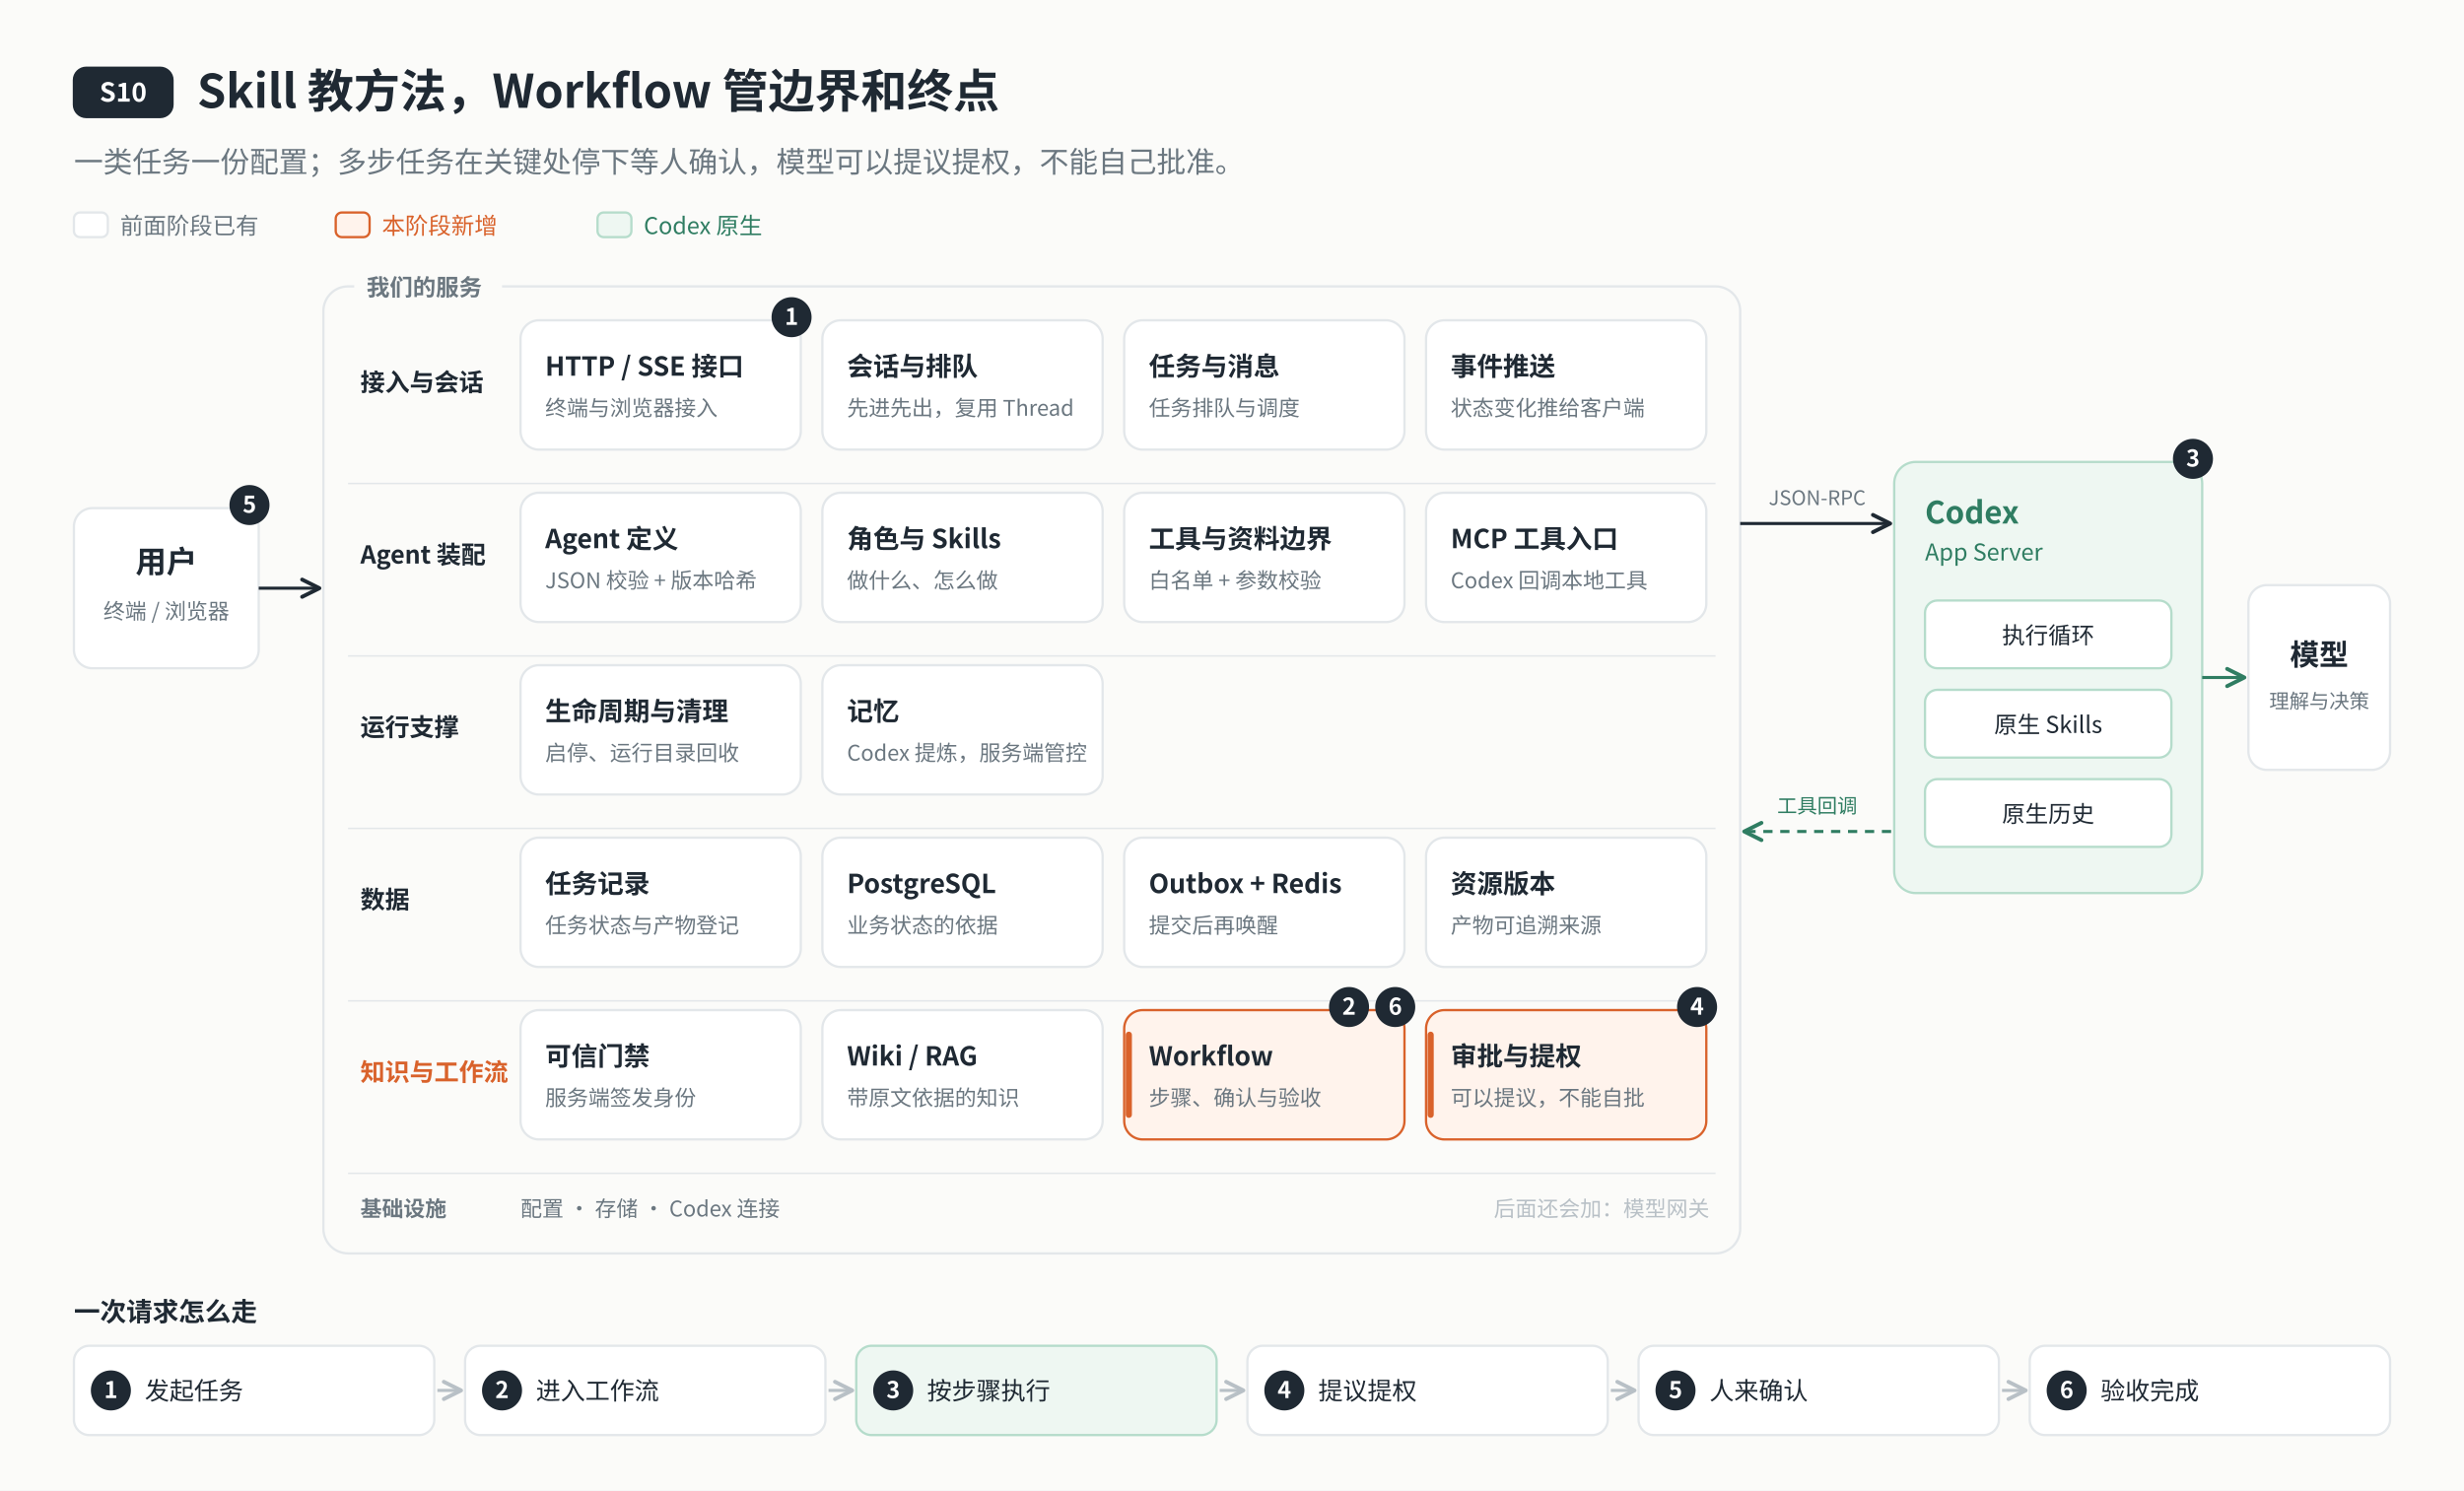
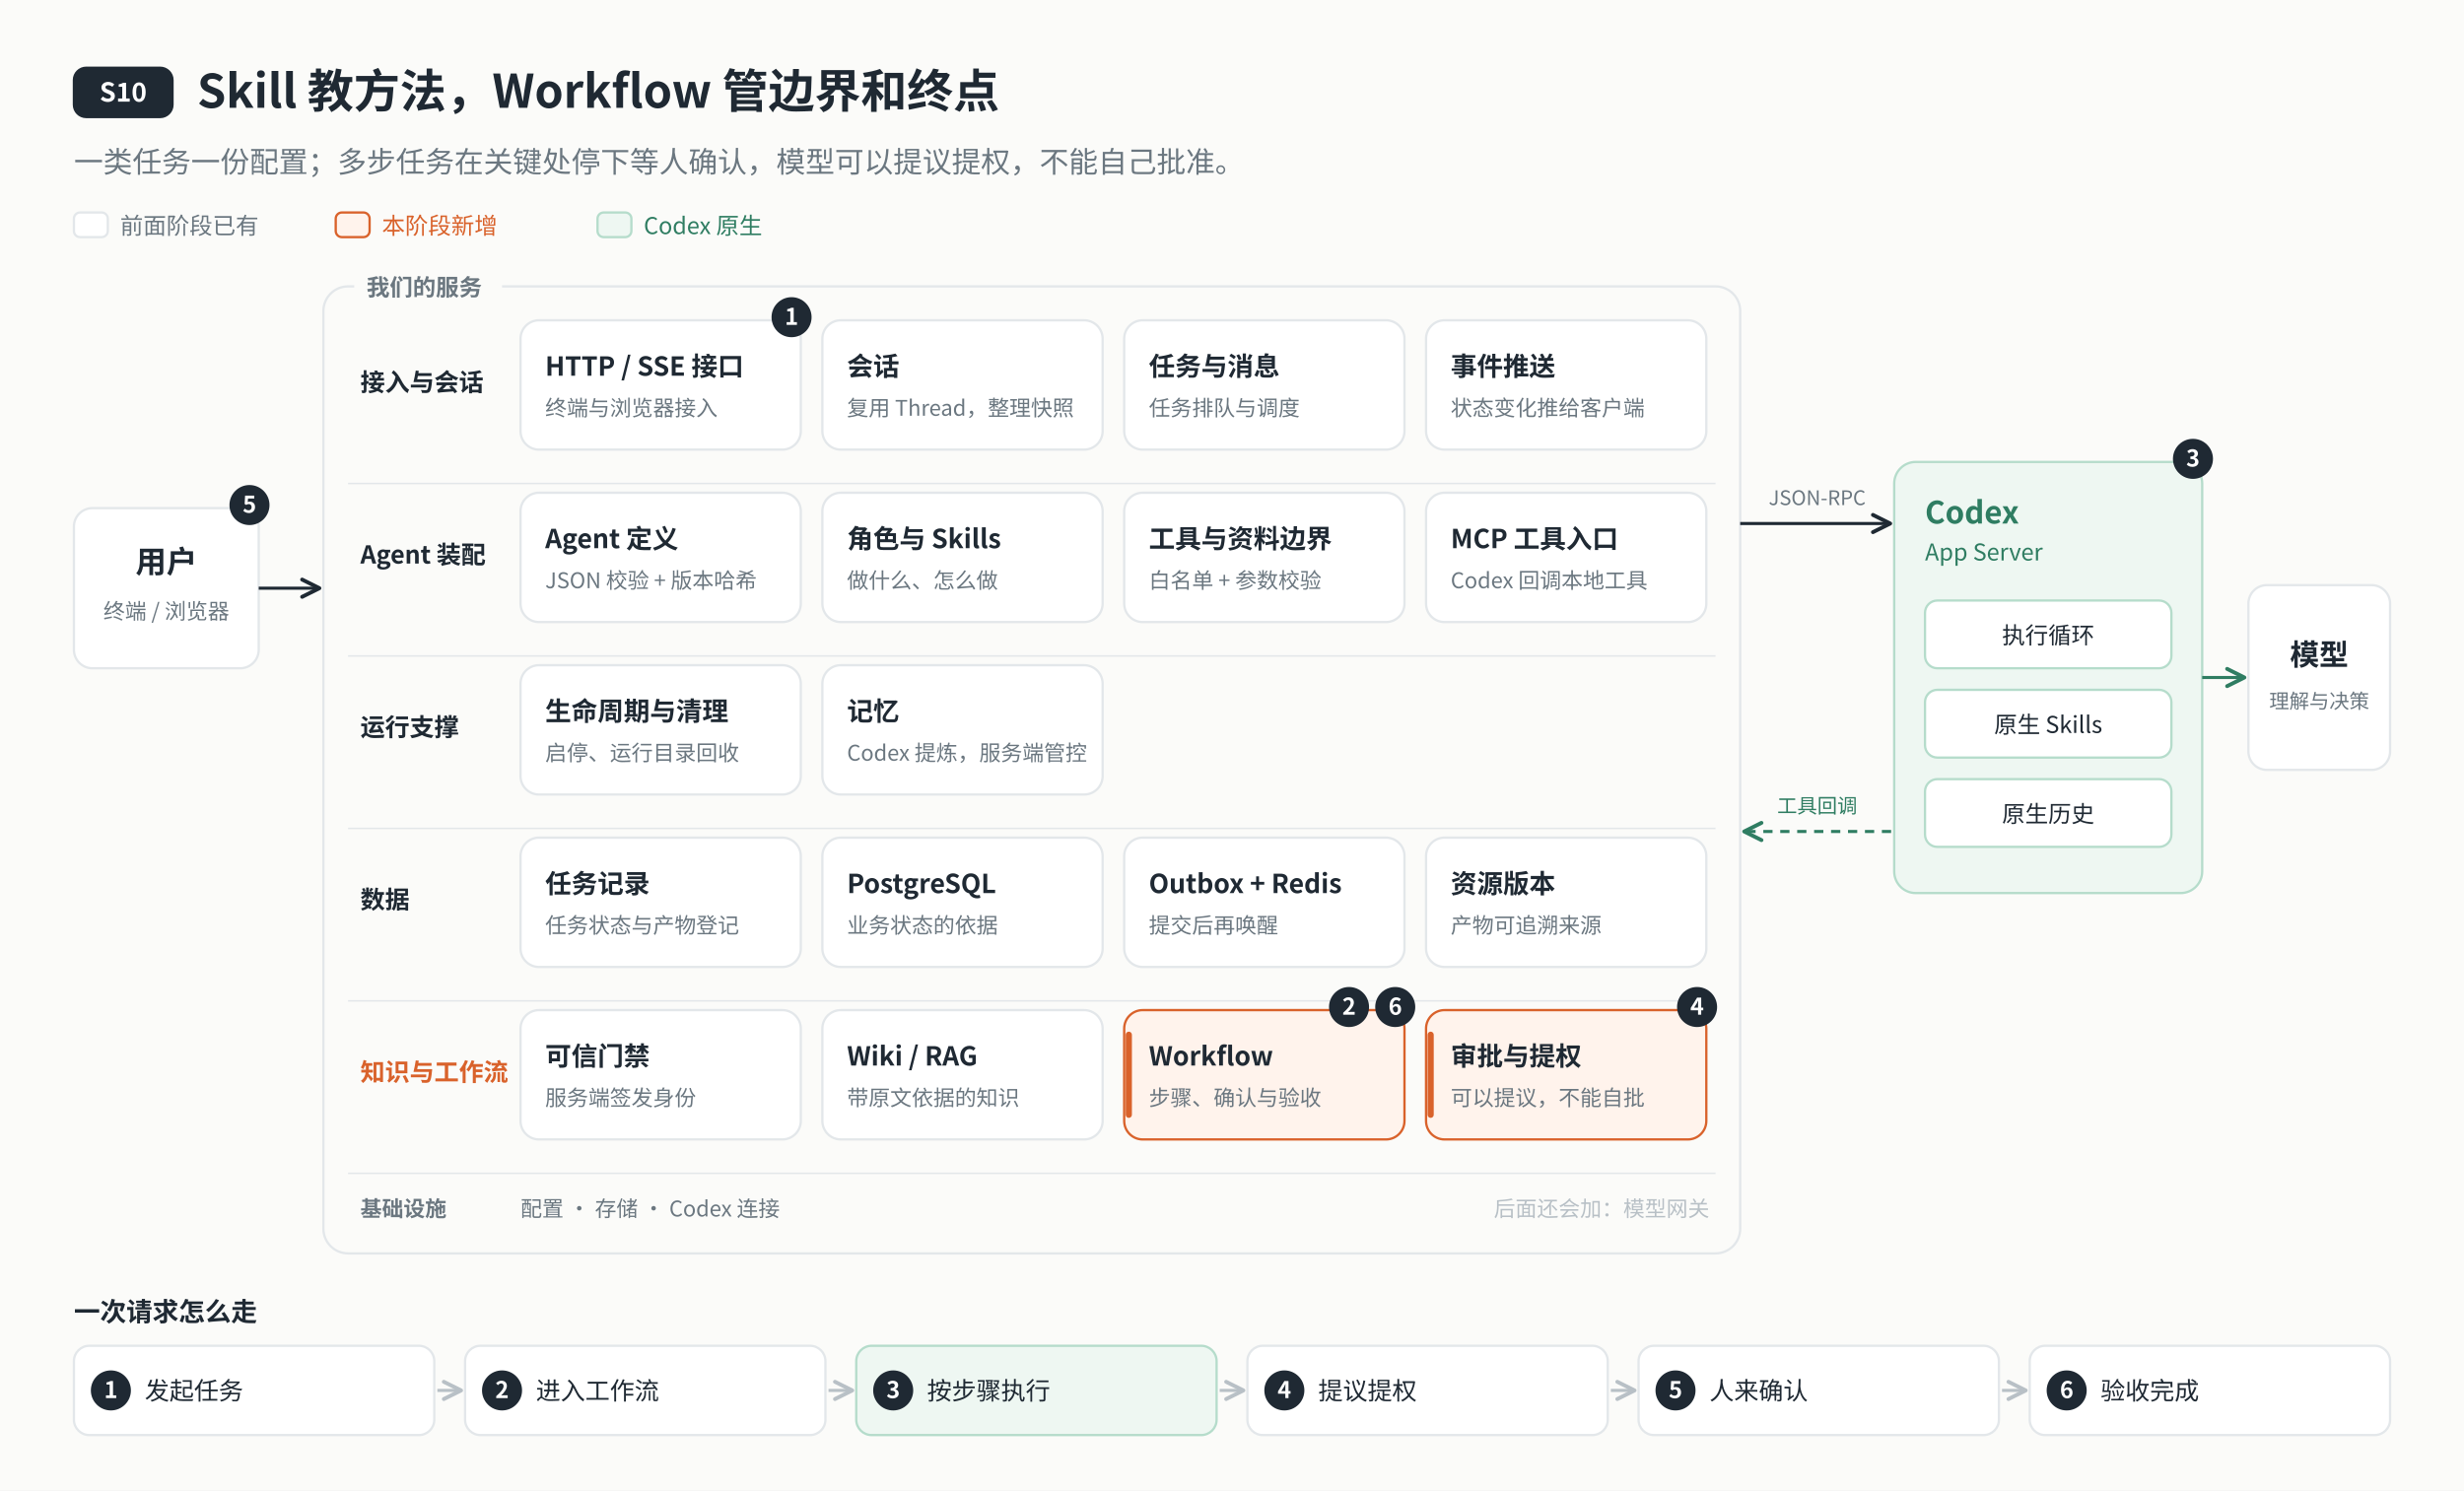
<svg xmlns="http://www.w3.org/2000/svg" width="1600" height="968" viewBox="0 0 1600 968" role="img" aria-labelledby="title desc">
  <defs>
    <marker id="mB8C0C6" viewBox="0 0 10 10" refX="8" refY="5" markerWidth="7" markerHeight="7" orient="auto-start-reverse">
      <path d="M1 1 L9 5 L1 9" fill="none" stroke="#B8C0C6" stroke-width="1.8" stroke-linecap="round" stroke-linejoin="round" />
    </marker>
    <marker id="m1F2933" viewBox="0 0 10 10" refX="8" refY="5" markerWidth="7" markerHeight="7" orient="auto-start-reverse">
      <path d="M1 1 L9 5 L1 9" fill="none" stroke="#1F2933" stroke-width="1.8" stroke-linecap="round" stroke-linejoin="round" />
    </marker>
    <marker id="m2F7D62" viewBox="0 0 10 10" refX="8" refY="5" markerWidth="7" markerHeight="7" orient="auto-start-reverse">
      <path d="M1 1 L9 5 L1 9" fill="none" stroke="#2F7D62" stroke-width="1.8" stroke-linecap="round" stroke-linejoin="round" />
    </marker>
  </defs>
  <g font-family="PingFang SC, Microsoft YaHei, Noto Sans CJK SC, sans-serif">
    <rect x="0" y="0" width="1600" height="968" fill="#FBFBF9" />
    <rect x="48" y="44" width="64" height="32" rx="8" fill="#1F2933" stroke="#1F2933" stroke-width="1.5" />
    <text x="80" y="66" font-size="17" fill="#fff" font-weight="700" text-anchor="middle">S10</text>
    <text x="128" y="70" font-size="30" fill="#1F2933" font-weight="700" text-anchor="start">Skill 教方法，Workflow 管边界和终点</text>
    <text x="48" y="112" font-size="19" fill="#6B7780" font-weight="400" text-anchor="start">一类任务一份配置；多步任务在关键处停下等人确认，模型可以提议提权，不能自己批准。</text>
    <rect x="48" y="138" width="22" height="16" rx="4" fill="#FFFFFF" stroke="#E3E7EA" stroke-width="1.5" />
    <text x="78" y="152" font-size="15" fill="#6B7780" font-weight="400" text-anchor="start">前面阶段已有</text>
    <rect x="218" y="138" width="22" height="16" rx="4" fill="#FFF3EC" stroke="#D9622B" stroke-width="1.5" />
    <text x="248" y="152" font-size="15" fill="#D9622B" font-weight="400" text-anchor="start">本阶段新增</text>
    <rect x="388" y="138" width="22" height="16" rx="4" fill="#EEF7F2" stroke="#B5DCCB" stroke-width="1.5" />
    <text x="418" y="152" font-size="15" fill="#2F7D62" font-weight="400" text-anchor="start">Codex 原生</text>
    <rect x="48" y="330" width="120" height="104" rx="12" fill="#FFFFFF" stroke="#E3E7EA" stroke-width="1.5" />
    <text x="108" y="372" font-size="20" fill="#1F2933" font-weight="600" text-anchor="middle">用户</text>
    <text x="108" y="402" font-size="14" fill="#6B7780" font-weight="400" text-anchor="middle">终端 / 浏览器</text>
    <rect x="210" y="186" width="920" height="628" rx="16" fill="none" stroke="#E3E7EA" stroke-width="1.5" />
    <rect x="230" y="175" width="96" height="22" fill="#FBFBF9" />
    <text x="238" y="192" font-size="15" fill="#6B7780" font-weight="600" text-anchor="start">我们的服务</text>
    <text x="234" y="254" font-size="16" fill="#1F2933" font-weight="600" text-anchor="start">接入与会话</text>
    <rect x="338" y="208" width="182" height="84" rx="12" fill="#FFFFFF" stroke="#E3E7EA" stroke-width="1.5" />
    <text x="354" y="244" font-size="17" fill="#1F2933" font-weight="600" text-anchor="start">HTTP / SSE 接口</text>
    <text x="354" y="270" font-size="14" fill="#6B7780" font-weight="400" text-anchor="start">终端与浏览器接入</text>
    <rect x="534" y="208" width="182" height="84" rx="12" fill="#FFFFFF" stroke="#E3E7EA" stroke-width="1.5" />
-     <text x="550" y="244" font-size="17" fill="#1F2933" font-weight="600" text-anchor="start">会话与排队</text>
-     <text x="550" y="270" font-size="14" fill="#6B7780" font-weight="400" text-anchor="start">先进先出，复用 Thread</text>
+     <text x="550" y="244" font-size="17" fill="#1F2933" font-weight="600" text-anchor="start">会话</text>
+     <text x="550" y="270" font-size="14" fill="#6B7780" font-weight="400" text-anchor="start">复用 Thread，整理快照</text>
    <rect x="730" y="208" width="182" height="84" rx="12" fill="#FFFFFF" stroke="#E3E7EA" stroke-width="1.5" />
    <text x="746" y="244" font-size="17" fill="#1F2933" font-weight="600" text-anchor="start">任务与消息</text>
    <text x="746" y="270" font-size="14" fill="#6B7780" font-weight="400" text-anchor="start">任务排队与调度</text>
    <rect x="926" y="208" width="182" height="84" rx="12" fill="#FFFFFF" stroke="#E3E7EA" stroke-width="1.5" />
    <text x="942" y="244" font-size="17" fill="#1F2933" font-weight="600" text-anchor="start">事件推送</text>
    <text x="942" y="270" font-size="14" fill="#6B7780" font-weight="400" text-anchor="start">状态变化推给客户端</text>
    <text x="234" y="366" font-size="16" fill="#1F2933" font-weight="600" text-anchor="start">Agent 装配</text>
    <line x1="226" y1="314" x2="1114" y2="314" stroke="#E3E7EA" stroke-width="1" />
    <rect x="338" y="320" width="182" height="84" rx="12" fill="#FFFFFF" stroke="#E3E7EA" stroke-width="1.5" />
    <text x="354" y="356" font-size="17" fill="#1F2933" font-weight="600" text-anchor="start">Agent 定义</text>
    <text x="354" y="382" font-size="14" fill="#6B7780" font-weight="400" text-anchor="start">JSON 校验 + 版本哈希</text>
    <rect x="534" y="320" width="182" height="84" rx="12" fill="#FFFFFF" stroke="#E3E7EA" stroke-width="1.5" />
    <text x="550" y="356" font-size="17" fill="#1F2933" font-weight="600" text-anchor="start">角色与 Skills</text>
    <text x="550" y="382" font-size="14" fill="#6B7780" font-weight="400" text-anchor="start">做什么、怎么做</text>
    <rect x="730" y="320" width="182" height="84" rx="12" fill="#FFFFFF" stroke="#E3E7EA" stroke-width="1.5" />
    <text x="746" y="356" font-size="17" fill="#1F2933" font-weight="600" text-anchor="start">工具与资料边界</text>
    <text x="746" y="382" font-size="14" fill="#6B7780" font-weight="400" text-anchor="start">白名单 + 参数校验</text>
    <rect x="926" y="320" width="182" height="84" rx="12" fill="#FFFFFF" stroke="#E3E7EA" stroke-width="1.5" />
    <text x="942" y="356" font-size="17" fill="#1F2933" font-weight="600" text-anchor="start">MCP 工具入口</text>
    <text x="942" y="382" font-size="14" fill="#6B7780" font-weight="400" text-anchor="start">Codex 回调本地工具</text>
    <text x="234" y="478" font-size="16" fill="#1F2933" font-weight="600" text-anchor="start">运行支撑</text>
    <line x1="226" y1="426" x2="1114" y2="426" stroke="#E3E7EA" stroke-width="1" />
    <rect x="338" y="432" width="182" height="84" rx="12" fill="#FFFFFF" stroke="#E3E7EA" stroke-width="1.5" />
    <text x="354" y="468" font-size="17" fill="#1F2933" font-weight="600" text-anchor="start">生命周期与清理</text>
    <text x="354" y="494" font-size="14" fill="#6B7780" font-weight="400" text-anchor="start">启停、运行目录回收</text>
    <rect x="534" y="432" width="182" height="84" rx="12" fill="#FFFFFF" stroke="#E3E7EA" stroke-width="1.5" />
    <text x="550" y="468" font-size="17" fill="#1F2933" font-weight="600" text-anchor="start">记忆</text>
    <text x="550" y="494" font-size="14" fill="#6B7780" font-weight="400" text-anchor="start">Codex 提炼，服务端管控</text>
    <text x="234" y="590" font-size="16" fill="#1F2933" font-weight="600" text-anchor="start">数据</text>
    <line x1="226" y1="538" x2="1114" y2="538" stroke="#E3E7EA" stroke-width="1" />
    <rect x="338" y="544" width="182" height="84" rx="12" fill="#FFFFFF" stroke="#E3E7EA" stroke-width="1.5" />
    <text x="354" y="580" font-size="17" fill="#1F2933" font-weight="600" text-anchor="start">任务记录</text>
    <text x="354" y="606" font-size="14" fill="#6B7780" font-weight="400" text-anchor="start">任务状态与产物登记</text>
    <rect x="534" y="544" width="182" height="84" rx="12" fill="#FFFFFF" stroke="#E3E7EA" stroke-width="1.5" />
    <text x="550" y="580" font-size="17" fill="#1F2933" font-weight="600" text-anchor="start">PostgreSQL</text>
    <text x="550" y="606" font-size="14" fill="#6B7780" font-weight="400" text-anchor="start">业务状态的依据</text>
    <rect x="730" y="544" width="182" height="84" rx="12" fill="#FFFFFF" stroke="#E3E7EA" stroke-width="1.5" />
    <text x="746" y="580" font-size="17" fill="#1F2933" font-weight="600" text-anchor="start">Outbox + Redis</text>
    <text x="746" y="606" font-size="14" fill="#6B7780" font-weight="400" text-anchor="start">提交后再唤醒</text>
    <rect x="926" y="544" width="182" height="84" rx="12" fill="#FFFFFF" stroke="#E3E7EA" stroke-width="1.5" />
    <text x="942" y="580" font-size="17" fill="#1F2933" font-weight="600" text-anchor="start">资源版本</text>
    <text x="942" y="606" font-size="14" fill="#6B7780" font-weight="400" text-anchor="start">产物可追溯来源</text>
    <text x="234" y="702" font-size="16" fill="#D9622B" font-weight="600" text-anchor="start">知识与工作流</text>
    <line x1="226" y1="650" x2="1114" y2="650" stroke="#E3E7EA" stroke-width="1" />
    <rect x="338" y="656" width="182" height="84" rx="12" fill="#FFFFFF" stroke="#E3E7EA" stroke-width="1.5" />
    <text x="354" y="692" font-size="17" fill="#1F2933" font-weight="600" text-anchor="start">可信门禁</text>
    <text x="354" y="718" font-size="14" fill="#6B7780" font-weight="400" text-anchor="start">服务端签发身份</text>
    <rect x="534" y="656" width="182" height="84" rx="12" fill="#FFFFFF" stroke="#E3E7EA" stroke-width="1.5" />
    <text x="550" y="692" font-size="17" fill="#1F2933" font-weight="600" text-anchor="start">Wiki / RAG</text>
    <text x="550" y="718" font-size="14" fill="#6B7780" font-weight="400" text-anchor="start">带原文依据的知识</text>
    <rect x="730" y="656" width="182" height="84" rx="12" fill="#FFF3EC" stroke="#D9622B" stroke-width="1.5" />
    <rect x="731" y="670" width="4" height="56" rx="2" fill="#D9622B" />
    <text x="746" y="692" font-size="17" fill="#1F2933" font-weight="600" text-anchor="start">Workflow</text>
    <text x="746" y="718" font-size="14" fill="#6B7780" font-weight="400" text-anchor="start">步骤、确认与验收</text>
    <rect x="926" y="656" width="182" height="84" rx="12" fill="#FFF3EC" stroke="#D9622B" stroke-width="1.5" />
    <rect x="927" y="670" width="4" height="56" rx="2" fill="#D9622B" />
    <text x="942" y="692" font-size="17" fill="#1F2933" font-weight="600" text-anchor="start">审批与提权</text>
    <text x="942" y="718" font-size="14" fill="#6B7780" font-weight="400" text-anchor="start">可以提议，不能自批</text>
    <line x1="226" y1="762" x2="1114" y2="762" stroke="#E3E7EA" stroke-width="1" />
    <text x="234" y="790" font-size="14" fill="#6B7780" font-weight="600" text-anchor="start">基础设施</text>
    <text x="338" y="790" font-size="14" fill="#6B7780" font-weight="400" text-anchor="start">配置 · 存储 · Codex 连接</text>
    <text x="1110" y="790" font-size="14" fill="#B8C0C6" font-weight="400" text-anchor="end">后面还会加：模型网关</text>
    <rect x="1230" y="300" width="200" height="280" rx="14" fill="#EEF7F2" stroke="#B5DCCB" stroke-width="1.5" />
    <text x="1250" y="340" font-size="20" fill="#2F7D62" font-weight="700" text-anchor="start">Codex</text>
    <text x="1250" y="364" font-size="15" fill="#2F7D62" font-weight="400" text-anchor="start">App Server</text>
    <rect x="1250" y="390" width="160" height="44" rx="8" fill="#FFFFFF" stroke="#B5DCCB" stroke-width="1.5" />
    <text x="1330" y="418" font-size="15" fill="#1F2933" font-weight="500" text-anchor="middle">执行循环</text>
    <rect x="1250" y="448" width="160" height="44" rx="8" fill="#FFFFFF" stroke="#B5DCCB" stroke-width="1.5" />
    <text x="1330" y="476" font-size="15" fill="#1F2933" font-weight="500" text-anchor="middle">原生 Skills</text>
    <rect x="1250" y="506" width="160" height="44" rx="8" fill="#FFFFFF" stroke="#B5DCCB" stroke-width="1.5" />
    <text x="1330" y="534" font-size="15" fill="#1F2933" font-weight="500" text-anchor="middle">原生历史</text>
    <rect x="1460" y="380" width="92" height="120" rx="12" fill="#FFFFFF" stroke="#E3E7EA" stroke-width="1.5" />
    <text x="1506" y="432" font-size="19" fill="#1F2933" font-weight="600" text-anchor="middle">模型</text>
    <text x="1506" y="460" font-size="13" fill="#6B7780" font-weight="400" text-anchor="middle">理解与决策</text>
    <path d="M168,382 L206,382" fill="none" stroke="#1F2933" stroke-width="2" marker-end="url(#m1F2933)" />
    <path d="M1130,340 L1226,340" fill="none" stroke="#1F2933" stroke-width="2" marker-end="url(#m1F2933)" />
    <text x="1180" y="328" font-size="13" fill="#6B7780" font-weight="500" text-anchor="middle">JSON-RPC</text>
    <path d="M1228,540 L1134,540" fill="none" stroke="#2F7D62" stroke-width="2" stroke-dasharray="6 5" marker-end="url(#m2F7D62)" />
    <text x="1180" y="528" font-size="13" fill="#2F7D62" font-weight="500" text-anchor="middle">工具回调</text>
    <path d="M1430,440 L1456,440" fill="none" stroke="#2F7D62" stroke-width="2" marker-end="url(#m2F7D62)" />
    <circle cx="514" cy="206" r="13" fill="#1F2933" />
    <text x="514" y="211" font-size="15" fill="#fff" font-weight="700" text-anchor="middle">1</text>
    <circle cx="876" cy="654" r="13" fill="#1F2933" />
    <text x="876" y="659" font-size="15" fill="#fff" font-weight="700" text-anchor="middle">2</text>
    <circle cx="906" cy="654" r="13" fill="#1F2933" />
    <text x="906" y="659" font-size="15" fill="#fff" font-weight="700" text-anchor="middle">6</text>
    <circle cx="1424" cy="298" r="13" fill="#1F2933" />
    <text x="1424" y="303" font-size="15" fill="#fff" font-weight="700" text-anchor="middle">3</text>
    <circle cx="1102" cy="654" r="13" fill="#1F2933" />
    <text x="1102" y="659" font-size="15" fill="#fff" font-weight="700" text-anchor="middle">4</text>
    <circle cx="162" cy="328" r="13" fill="#1F2933" />
    <text x="162" y="333" font-size="15" fill="#fff" font-weight="700" text-anchor="middle">5</text>
    <text x="48" y="858" font-size="17" fill="#1F2933" font-weight="700" text-anchor="start">一次请求怎么走</text>
    <rect x="48" y="874" width="234" height="58" rx="10" fill="#FFFFFF" stroke="#E3E7EA" stroke-width="1.5" />
    <circle cx="72" cy="903" r="13" fill="#1F2933" />
    <text x="72" y="908" font-size="15" fill="#fff" font-weight="700" text-anchor="middle">1</text>
    <text x="94" y="909" font-size="16" fill="#1F2933" font-weight="500" text-anchor="start">发起任务</text>
    <path d="M284,903 L298,903" fill="none" stroke="#B8C0C6" stroke-width="2" marker-end="url(#mB8C0C6)" />
    <rect x="302" y="874" width="234" height="58" rx="10" fill="#FFFFFF" stroke="#E3E7EA" stroke-width="1.5" />
    <circle cx="326" cy="903" r="13" fill="#1F2933" />
    <text x="326" y="908" font-size="15" fill="#fff" font-weight="700" text-anchor="middle">2</text>
    <text x="348" y="909" font-size="16" fill="#1F2933" font-weight="500" text-anchor="start">进入工作流</text>
    <path d="M538,903 L552,903" fill="none" stroke="#B8C0C6" stroke-width="2" marker-end="url(#mB8C0C6)" />
    <rect x="556" y="874" width="234" height="58" rx="10" fill="#EEF7F2" stroke="#B5DCCB" stroke-width="1.5" />
    <circle cx="580" cy="903" r="13" fill="#1F2933" />
    <text x="580" y="908" font-size="15" fill="#fff" font-weight="700" text-anchor="middle">3</text>
    <text x="602" y="909" font-size="16" fill="#1F2933" font-weight="500" text-anchor="start">按步骤执行</text>
    <path d="M792,903 L806,903" fill="none" stroke="#B8C0C6" stroke-width="2" marker-end="url(#mB8C0C6)" />
    <rect x="810" y="874" width="234" height="58" rx="10" fill="#FFFFFF" stroke="#E3E7EA" stroke-width="1.5" />
    <circle cx="834" cy="903" r="13" fill="#1F2933" />
    <text x="834" y="908" font-size="15" fill="#fff" font-weight="700" text-anchor="middle">4</text>
    <text x="856" y="909" font-size="16" fill="#1F2933" font-weight="500" text-anchor="start">提议提权</text>
    <path d="M1046,903 L1060,903" fill="none" stroke="#B8C0C6" stroke-width="2" marker-end="url(#mB8C0C6)" />
    <rect x="1064" y="874" width="234" height="58" rx="10" fill="#FFFFFF" stroke="#E3E7EA" stroke-width="1.5" />
    <circle cx="1088" cy="903" r="13" fill="#1F2933" />
    <text x="1088" y="908" font-size="15" fill="#fff" font-weight="700" text-anchor="middle">5</text>
    <text x="1110" y="909" font-size="16" fill="#1F2933" font-weight="500" text-anchor="start">人来确认</text>
    <path d="M1300,903 L1314,903" fill="none" stroke="#B8C0C6" stroke-width="2" marker-end="url(#mB8C0C6)" />
    <rect x="1318" y="874" width="234" height="58" rx="10" fill="#FFFFFF" stroke="#E3E7EA" stroke-width="1.5" />
    <circle cx="1342" cy="903" r="13" fill="#1F2933" />
    <text x="1342" y="908" font-size="15" fill="#fff" font-weight="700" text-anchor="middle">6</text>
    <text x="1364" y="909" font-size="16" fill="#1F2933" font-weight="500" text-anchor="start">验收完成</text>
  </g>
</svg>
